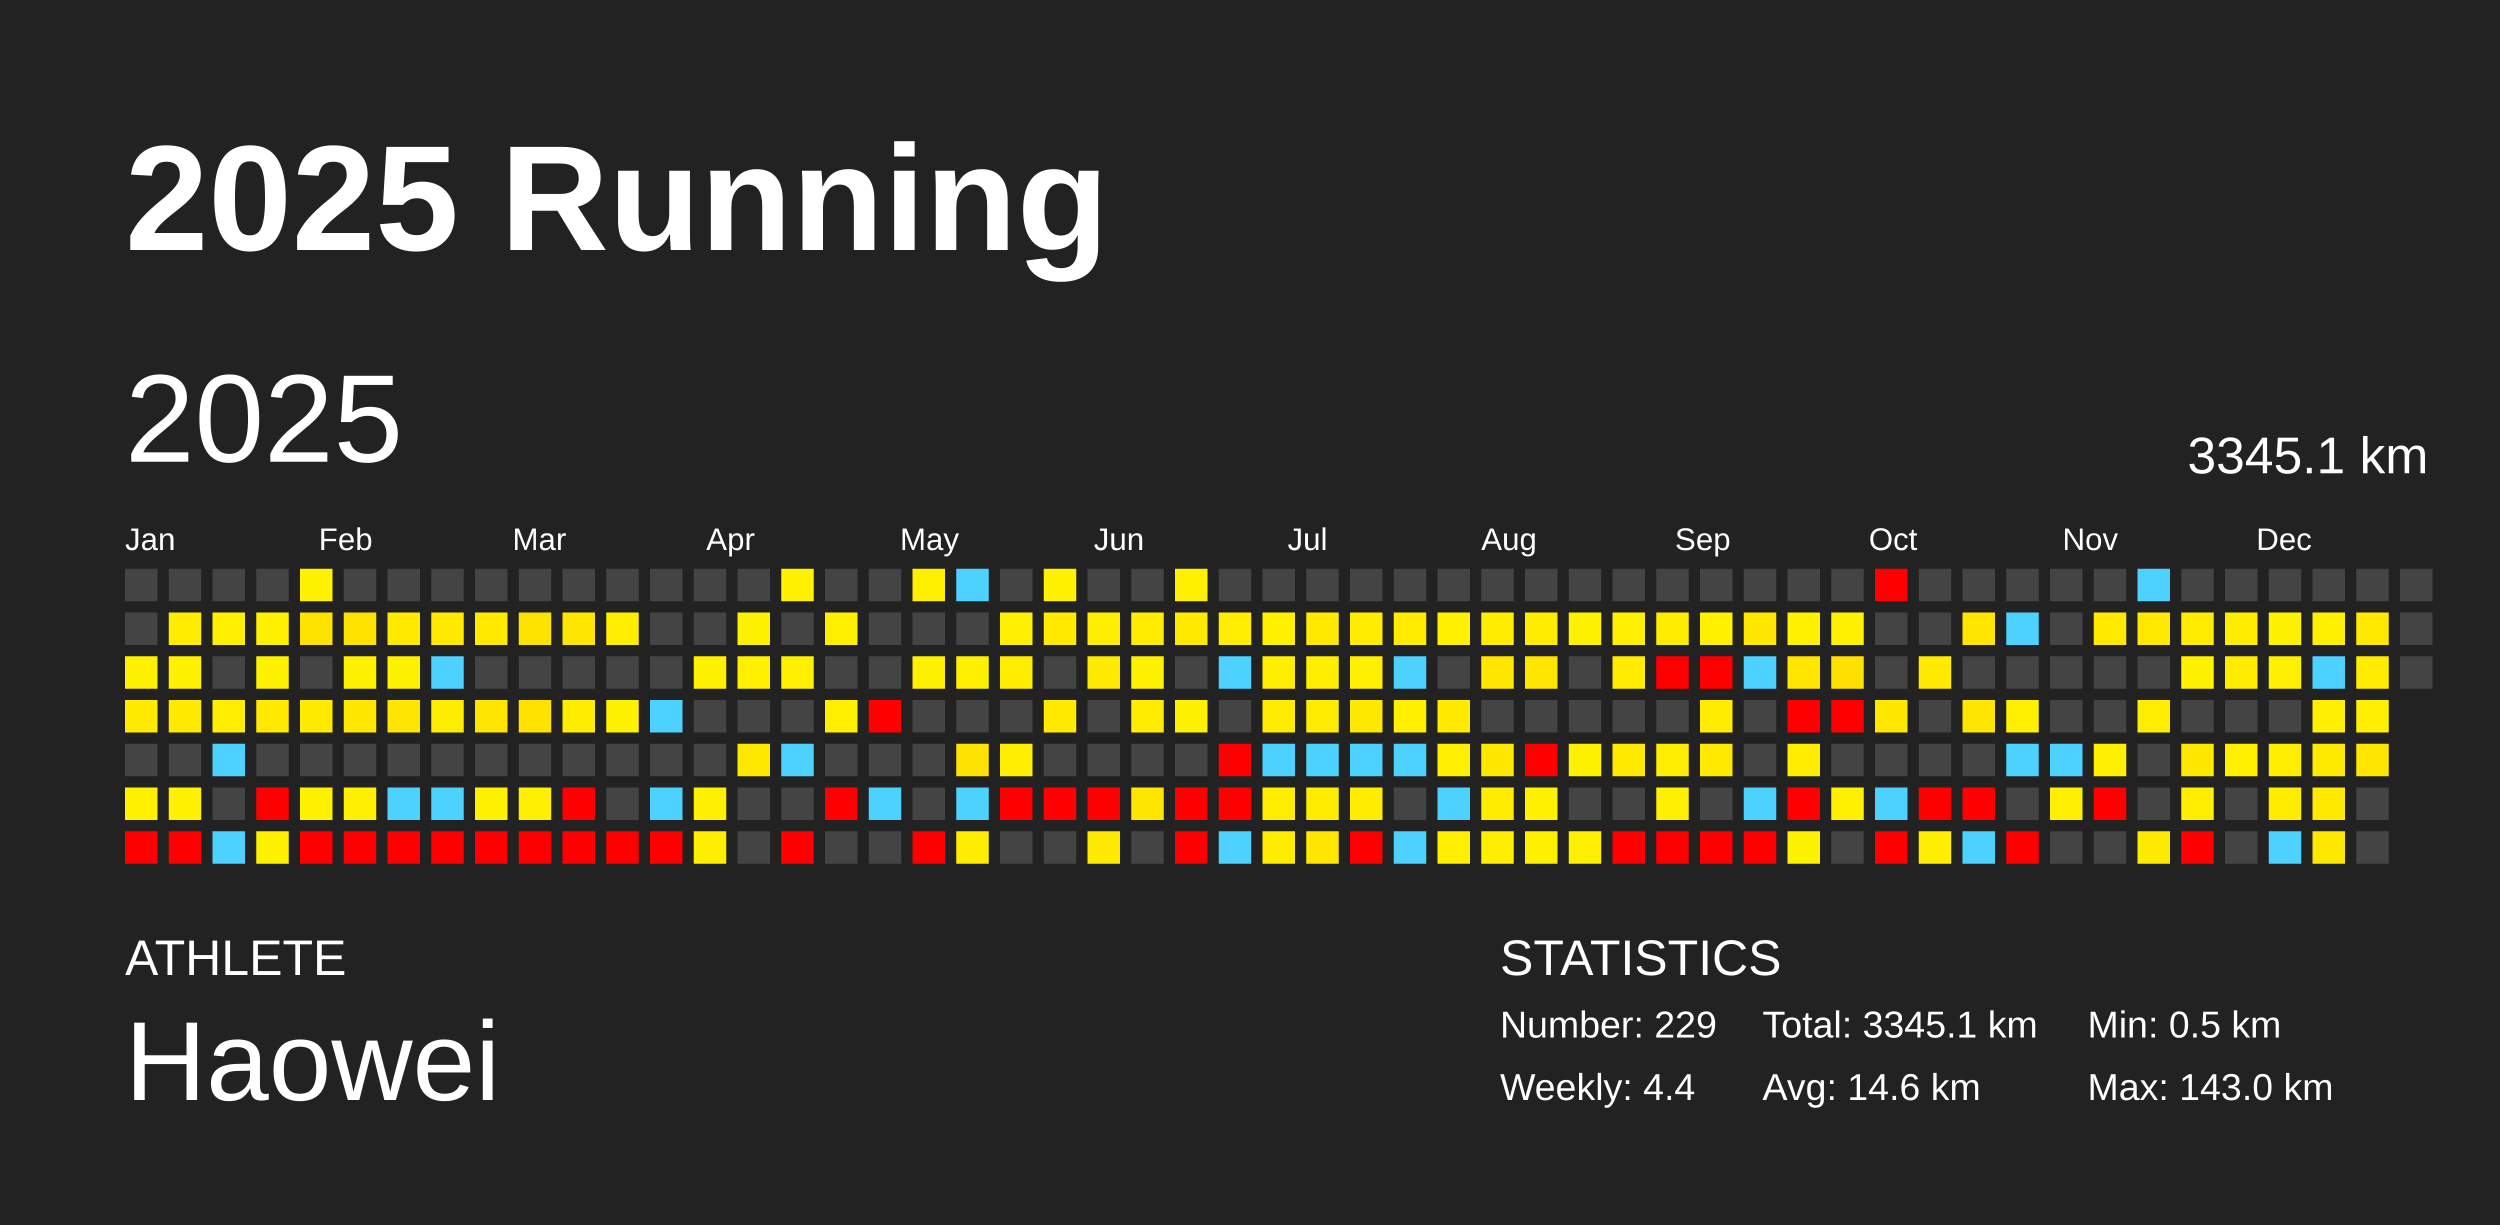
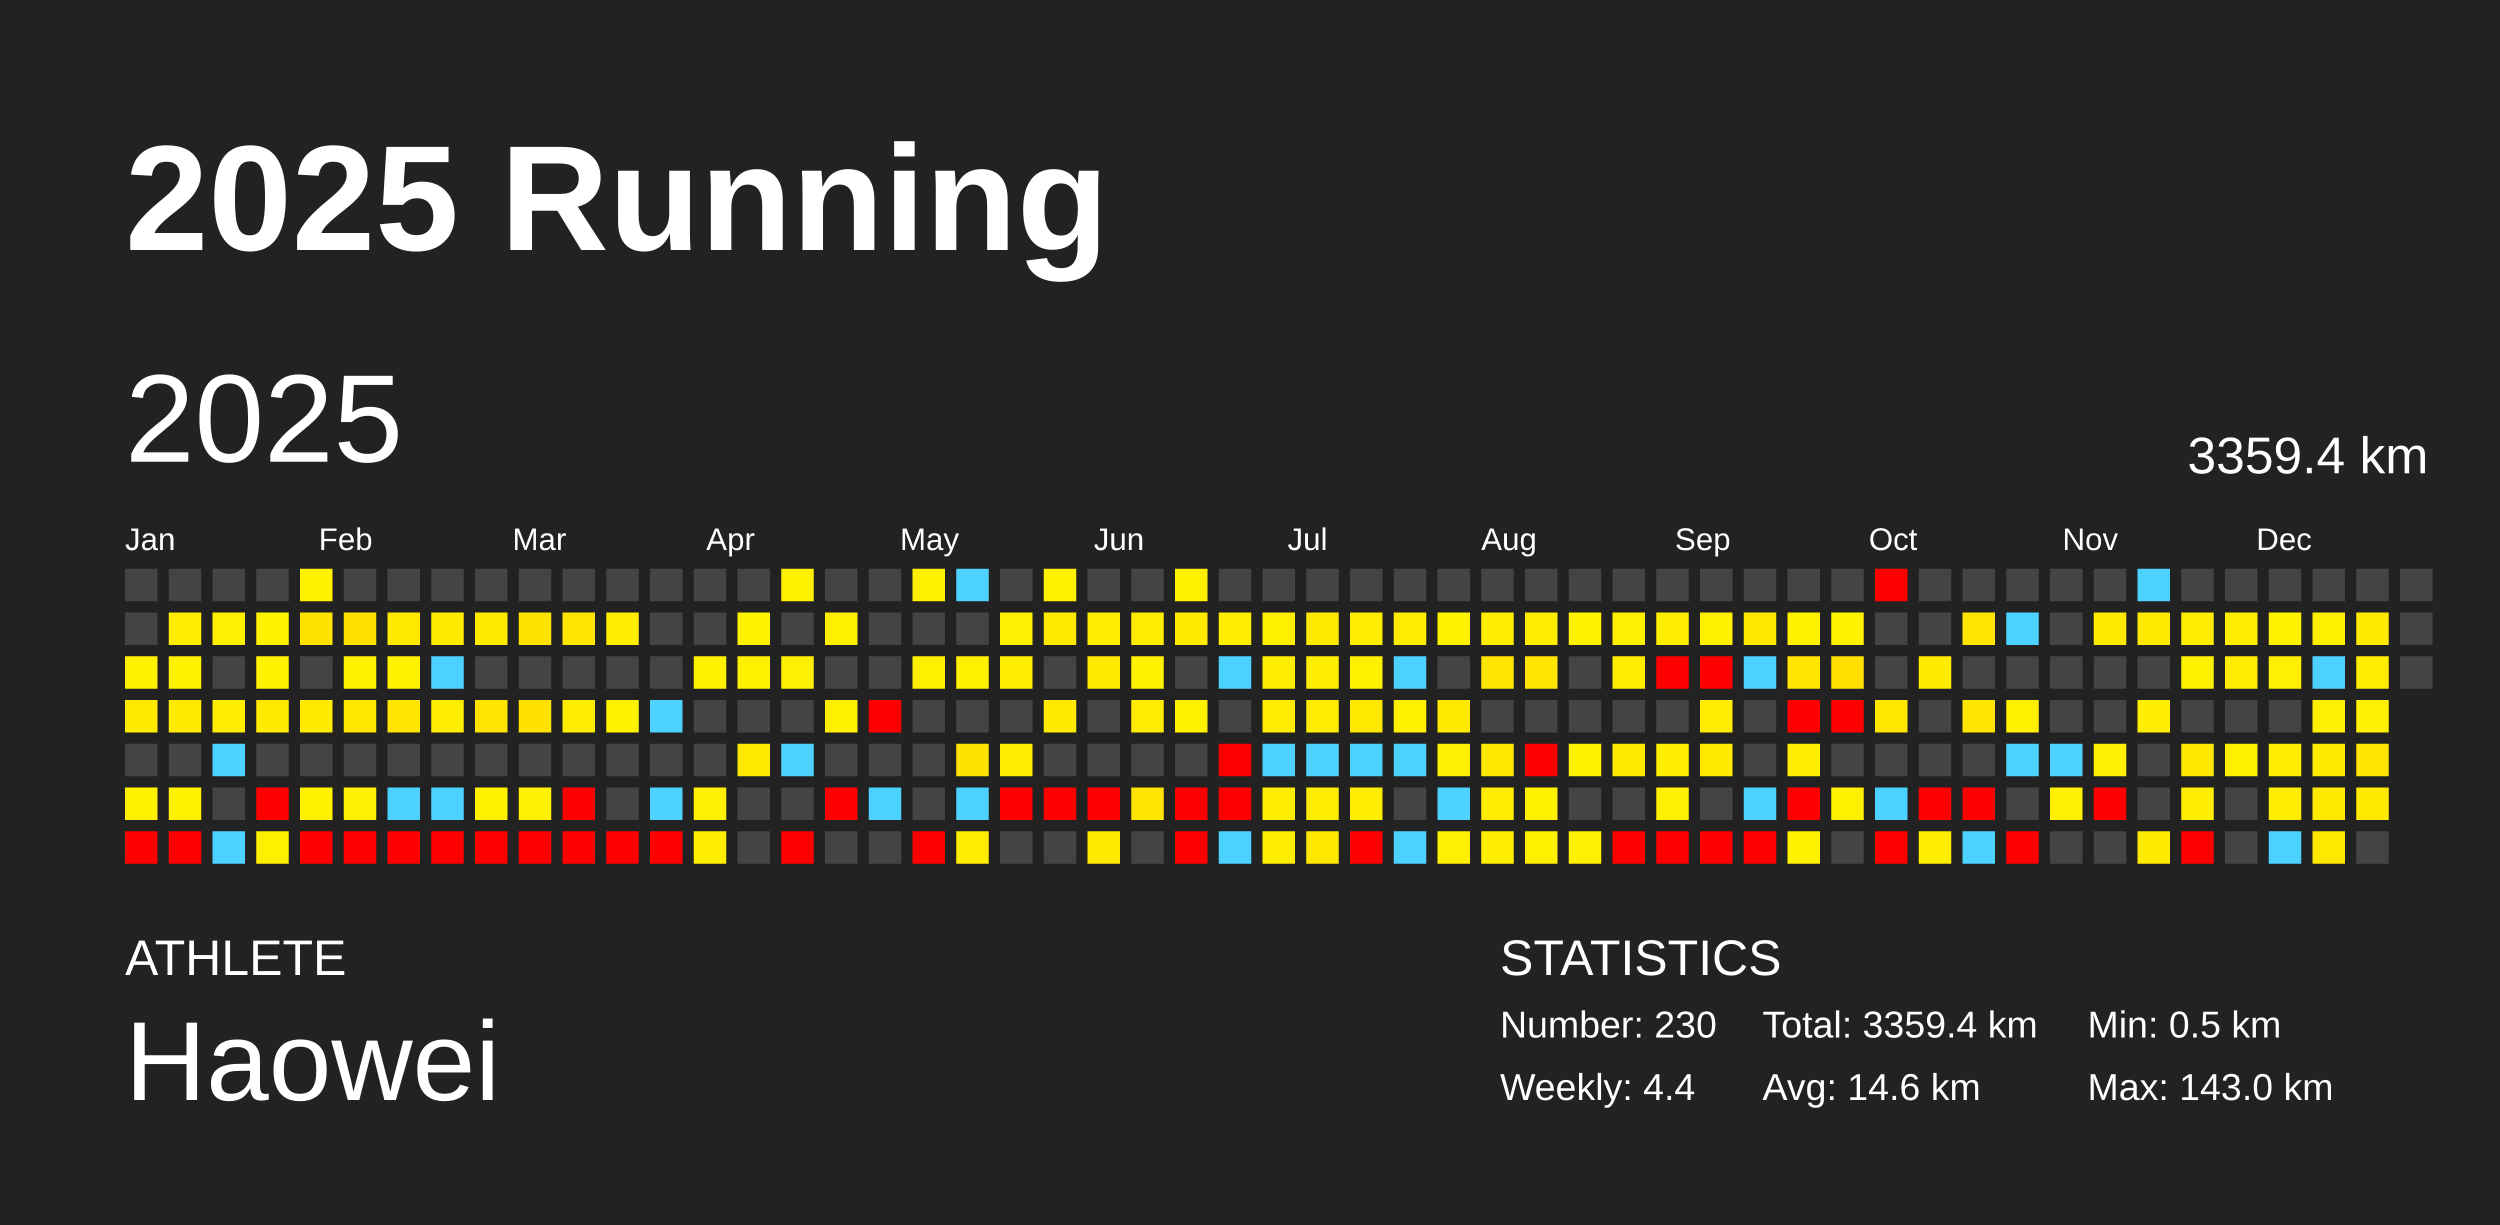
<svg xmlns="http://www.w3.org/2000/svg" baseProfile="full" height="98mm" version="1.1" viewBox="0,0,200,98" width="200mm">
  <defs />
  <rect fill="#222222" height="98" width="200" x="0" y="0" />
  <text fill="#FFFFFF" style="font-size:12px; font-family:Arial; font-weight:bold;" x="10" y="20">2025 Running</text>
  <text fill="#FFFFFF" style="font-size:4px; font-family:Arial" x="10" y="78">ATHLETE</text>
  <text fill="#FFFFFF" style="font-size:9px; font-family:Arial" x="10" y="88">Haowei</text>
  <text fill="#FFFFFF" style="font-size:4px; font-family:Arial" x="120" y="78">STATISTICS</text>
-   <text fill="#FFFFFF" style="font-size:3px; font-family:Arial" x="120" y="83">Number: 229</text>
+   <text fill="#FFFFFF" style="font-size:3px; font-family:Arial" x="120" y="83">Number: 230</text>
  <text fill="#FFFFFF" style="font-size:3px; font-family:Arial" x="120" y="88">Weekly: 4.4</text>
-   <text fill="#FFFFFF" style="font-size:3px; font-family:Arial" x="141" y="83">Total: 3345.1 km</text>
+   <text fill="#FFFFFF" style="font-size:3px; font-family:Arial" x="141" y="83">Total: 3359.4 km</text>
  <text fill="#FFFFFF" style="font-size:3px; font-family:Arial" x="141" y="88">Avg: 14.6 km</text>
  <text fill="#FFFFFF" style="font-size:3px; font-family:Arial" x="167" y="83">Min: 0.5 km</text>
  <text fill="#FFFFFF" style="font-size:3px; font-family:Arial" x="167" y="88">Max: 143.0 km</text>
  <text dominant-baseline="hanging" fill="#FFFFFF" style="font-size:10.0px; font-family:Arial;" x="10" y="30">2025</text>
-   <text dominant-baseline="hanging" fill="#FFFFFF" style="font-size:4.125px; font-family:Arial;" x="175" y="35">3345.1 km</text>
+   <text dominant-baseline="hanging" fill="#FFFFFF" style="font-size:4.125px; font-family:Arial;" x="175" y="35">3359.4 km</text>
  <text fill="#FFFFFF" style="font-size:2.5px; font-family:Arial" x="10.0" y="44">Jan</text>
  <text fill="#FFFFFF" style="font-size:2.5px; font-family:Arial" x="25.5" y="44">Feb</text>
  <text fill="#FFFFFF" style="font-size:2.5px; font-family:Arial" x="41.0" y="44">Mar</text>
  <text fill="#FFFFFF" style="font-size:2.5px; font-family:Arial" x="56.5" y="44">Apr</text>
  <text fill="#FFFFFF" style="font-size:2.5px; font-family:Arial" x="72.0" y="44">May</text>
  <text fill="#FFFFFF" style="font-size:2.5px; font-family:Arial" x="87.5" y="44">Jun</text>
  <text fill="#FFFFFF" style="font-size:2.5px; font-family:Arial" x="103.0" y="44">Jul</text>
  <text fill="#FFFFFF" style="font-size:2.5px; font-family:Arial" x="118.5" y="44">Aug</text>
  <text fill="#FFFFFF" style="font-size:2.5px; font-family:Arial" x="134.0" y="44">Sep</text>
  <text fill="#FFFFFF" style="font-size:2.5px; font-family:Arial" x="149.5" y="44">Oct</text>
  <text fill="#FFFFFF" style="font-size:2.5px; font-family:Arial" x="165.0" y="44">Nov</text>
  <text fill="#FFFFFF" style="font-size:2.5px; font-family:Arial" x="180.5" y="44">Dec</text>
  <rect fill="#444444" height="2.6" width="2.6" x="10.0" y="45.5" />
  <rect fill="#444444" height="2.6" width="2.6" x="10.0" y="49.0" />
  <rect fill="#fff200" height="2.6" width="2.6" x="10.0" y="52.5" />
  <rect fill="#ffeb00" height="2.6" width="2.6" x="10.0" y="56.0" />
  <rect fill="#444444" height="2.6" width="2.6" x="10.0" y="59.5" />
  <rect fill="#fff100" height="2.6" width="2.6" x="10.0" y="63.0" />
  <rect fill="red" height="2.6" width="2.6" x="10.0" y="66.5" />
  <rect fill="#444444" height="2.6" width="2.6" x="13.5" y="45.5" />
  <rect fill="#ffec00" height="2.6" width="2.6" x="13.5" y="49.0" />
  <rect fill="#fff200" height="2.6" width="2.6" x="13.5" y="52.5" />
  <rect fill="#ffea00" height="2.6" width="2.6" x="13.5" y="56.0" />
  <rect fill="#444444" height="2.6" width="2.6" x="13.5" y="59.5" />
  <rect fill="#fff100" height="2.6" width="2.6" x="13.5" y="63.0" />
  <rect fill="red" height="2.6" width="2.6" x="13.5" y="66.5" />
  <rect fill="#444444" height="2.6" width="2.6" x="17.0" y="45.5" />
  <rect fill="#ffef00" height="2.6" width="2.6" x="17.0" y="49.0" />
  <rect fill="#444444" height="2.6" width="2.6" x="17.0" y="52.5" />
  <rect fill="#ffee00" height="2.6" width="2.6" x="17.0" y="56.0" />
  <rect fill="#4dd2ff" height="2.6" width="2.6" x="17.0" y="59.5" />
  <rect fill="#444444" height="2.6" width="2.6" x="17.0" y="63.0" />
  <rect fill="#4dd2ff" height="2.6" width="2.6" x="17.0" y="66.5" />
  <rect fill="#444444" height="2.6" width="2.6" x="20.5" y="45.5" />
  <rect fill="#fff100" height="2.6" width="2.6" x="20.5" y="49.0" />
  <rect fill="#fff200" height="2.6" width="2.6" x="20.5" y="52.5" />
  <rect fill="#ffea00" height="2.6" width="2.6" x="20.5" y="56.0" />
  <rect fill="#444444" height="2.6" width="2.6" x="20.5" y="59.5" />
  <rect fill="red" height="2.6" width="2.6" x="20.5" y="63.0" />
  <rect fill="#fff000" height="2.6" width="2.6" x="20.5" y="66.5" />
  <rect fill="#fff200" height="2.6" width="2.6" x="24.0" y="45.5" />
  <rect fill="#ffe300" height="2.6" width="2.6" x="24.0" y="49.0" />
  <rect fill="#444444" height="2.6" width="2.6" x="24.0" y="52.5" />
  <rect fill="#ffeb00" height="2.6" width="2.6" x="24.0" y="56.0" />
  <rect fill="#444444" height="2.6" width="2.6" x="24.0" y="59.5" />
  <rect fill="#fff100" height="2.6" width="2.6" x="24.0" y="63.0" />
  <rect fill="red" height="2.6" width="2.6" x="24.0" y="66.5" />
  <rect fill="#444444" height="2.6" width="2.6" x="27.5" y="45.5" />
  <rect fill="#ffe200" height="2.6" width="2.6" x="27.5" y="49.0" />
  <rect fill="#fff200" height="2.6" width="2.6" x="27.5" y="52.5" />
  <rect fill="#ffe700" height="2.6" width="2.6" x="27.5" y="56.0" />
  <rect fill="#444444" height="2.6" width="2.6" x="27.5" y="59.5" />
  <rect fill="#ffef00" height="2.6" width="2.6" x="27.5" y="63.0" />
  <rect fill="red" height="2.6" width="2.6" x="27.5" y="66.5" />
  <rect fill="#444444" height="2.6" width="2.6" x="31.0" y="45.5" />
  <rect fill="#ffe900" height="2.6" width="2.6" x="31.0" y="49.0" />
  <rect fill="#fff200" height="2.6" width="2.6" x="31.0" y="52.5" />
  <rect fill="#ffe500" height="2.6" width="2.6" x="31.0" y="56.0" />
  <rect fill="#444444" height="2.6" width="2.6" x="31.0" y="59.5" />
  <rect fill="#4dd2ff" height="2.6" width="2.6" x="31.0" y="63.0" />
  <rect fill="red" height="2.6" width="2.6" x="31.0" y="66.5" />
  <rect fill="#444444" height="2.6" width="2.6" x="34.5" y="45.5" />
  <rect fill="#ffea00" height="2.6" width="2.6" x="34.5" y="49.0" />
  <rect fill="#4dd2ff" height="2.6" width="2.6" x="34.5" y="52.5" />
  <rect fill="#ffed00" height="2.6" width="2.6" x="34.5" y="56.0" />
  <rect fill="#444444" height="2.6" width="2.6" x="34.5" y="59.5" />
  <rect fill="#4dd2ff" height="2.6" width="2.6" x="34.5" y="63.0" />
  <rect fill="red" height="2.6" width="2.6" x="34.5" y="66.5" />
  <rect fill="#444444" height="2.6" width="2.6" x="38.0" y="45.5" />
  <rect fill="#ffea00" height="2.6" width="2.6" x="38.0" y="49.0" />
  <rect fill="#444444" height="2.6" width="2.6" x="38.0" y="52.5" />
  <rect fill="#ffe400" height="2.6" width="2.6" x="38.0" y="56.0" />
  <rect fill="#444444" height="2.6" width="2.6" x="38.0" y="59.5" />
  <rect fill="#fff100" height="2.6" width="2.6" x="38.0" y="63.0" />
  <rect fill="red" height="2.6" width="2.6" x="38.0" y="66.5" />
  <rect fill="#444444" height="2.6" width="2.6" x="41.5" y="45.5" />
  <rect fill="#ffe300" height="2.6" width="2.6" x="41.5" y="49.0" />
  <rect fill="#444444" height="2.6" width="2.6" x="41.5" y="52.5" />
  <rect fill="#ffe200" height="2.6" width="2.6" x="41.5" y="56.0" />
  <rect fill="#444444" height="2.6" width="2.6" x="41.5" y="59.5" />
  <rect fill="#ffef00" height="2.6" width="2.6" x="41.5" y="63.0" />
  <rect fill="red" height="2.6" width="2.6" x="41.5" y="66.5" />
  <rect fill="#444444" height="2.6" width="2.6" x="45.0" y="45.5" />
  <rect fill="#ffe600" height="2.6" width="2.6" x="45.0" y="49.0" />
  <rect fill="#444444" height="2.6" width="2.6" x="45.0" y="52.5" />
  <rect fill="#ffed00" height="2.6" width="2.6" x="45.0" y="56.0" />
  <rect fill="#444444" height="2.6" width="2.6" x="45.0" y="59.5" />
  <rect fill="red" height="2.6" width="2.6" x="45.0" y="63.0" />
  <rect fill="red" height="2.6" width="2.6" x="45.0" y="66.5" />
  <rect fill="#444444" height="2.6" width="2.6" x="48.5" y="45.5" />
  <rect fill="#ffee00" height="2.6" width="2.6" x="48.5" y="49.0" />
  <rect fill="#444444" height="2.6" width="2.6" x="48.5" y="52.5" />
  <rect fill="#fff200" height="2.6" width="2.6" x="48.5" y="56.0" />
  <rect fill="#444444" height="2.6" width="2.6" x="48.5" y="59.5" />
  <rect fill="#444444" height="2.6" width="2.6" x="48.5" y="63.0" />
  <rect fill="red" height="2.6" width="2.6" x="48.5" y="66.5" />
  <rect fill="#444444" height="2.6" width="2.6" x="52.0" y="45.5" />
  <rect fill="#444444" height="2.6" width="2.6" x="52.0" y="49.0" />
  <rect fill="#444444" height="2.6" width="2.6" x="52.0" y="52.5" />
  <rect fill="#4dd2ff" height="2.6" width="2.6" x="52.0" y="56.0" />
  <rect fill="#444444" height="2.6" width="2.6" x="52.0" y="59.5" />
  <rect fill="#4dd2ff" height="2.6" width="2.6" x="52.0" y="63.0" />
  <rect fill="red" height="2.6" width="2.6" x="52.0" y="66.5" />
  <rect fill="#444444" height="2.6" width="2.6" x="55.5" y="45.5" />
  <rect fill="#444444" height="2.6" width="2.6" x="55.5" y="49.0" />
  <rect fill="#fff200" height="2.6" width="2.6" x="55.5" y="52.5" />
  <rect fill="#444444" height="2.6" width="2.6" x="55.5" y="56.0" />
  <rect fill="#444444" height="2.6" width="2.6" x="55.5" y="59.5" />
  <rect fill="#ffef00" height="2.6" width="2.6" x="55.5" y="63.0" />
  <rect fill="#ffee00" height="2.6" width="2.6" x="55.5" y="66.5" />
  <rect fill="#444444" height="2.6" width="2.6" x="59.0" y="45.5" />
  <rect fill="#fff200" height="2.6" width="2.6" x="59.0" y="49.0" />
  <rect fill="#fff000" height="2.6" width="2.6" x="59.0" y="52.5" />
  <rect fill="#444444" height="2.6" width="2.6" x="59.0" y="56.0" />
  <rect fill="#ffe800" height="2.6" width="2.6" x="59.0" y="59.5" />
  <rect fill="#444444" height="2.6" width="2.6" x="59.0" y="63.0" />
  <rect fill="#444444" height="2.6" width="2.6" x="59.0" y="66.5" />
  <rect fill="#fff100" height="2.6" width="2.6" x="62.5" y="45.5" />
  <rect fill="#444444" height="2.6" width="2.6" x="62.5" y="49.0" />
  <rect fill="#ffef00" height="2.6" width="2.6" x="62.5" y="52.5" />
  <rect fill="#444444" height="2.6" width="2.6" x="62.5" y="56.0" />
  <rect fill="#4dd2ff" height="2.6" width="2.6" x="62.5" y="59.5" />
  <rect fill="#444444" height="2.6" width="2.6" x="62.5" y="63.0" />
  <rect fill="red" height="2.6" width="2.6" x="62.5" y="66.5" />
  <rect fill="#444444" height="2.6" width="2.6" x="66.0" y="45.5" />
  <rect fill="#fff000" height="2.6" width="2.6" x="66.0" y="49.0" />
  <rect fill="#444444" height="2.6" width="2.6" x="66.0" y="52.5" />
  <rect fill="#fff000" height="2.6" width="2.6" x="66.0" y="56.0" />
  <rect fill="#444444" height="2.6" width="2.6" x="66.0" y="59.5" />
  <rect fill="red" height="2.6" width="2.6" x="66.0" y="63.0" />
  <rect fill="#444444" height="2.6" width="2.6" x="66.0" y="66.5" />
  <rect fill="#444444" height="2.6" width="2.6" x="69.5" y="45.5" />
  <rect fill="#444444" height="2.6" width="2.6" x="69.5" y="49.0" />
  <rect fill="#444444" height="2.6" width="2.6" x="69.5" y="52.5" />
  <rect fill="red" height="2.6" width="2.6" x="69.5" y="56.0" />
  <rect fill="#444444" height="2.6" width="2.6" x="69.5" y="59.5" />
  <rect fill="#4dd2ff" height="2.6" width="2.6" x="69.5" y="63.0" />
  <rect fill="#444444" height="2.6" width="2.6" x="69.5" y="66.5" />
  <rect fill="#fff000" height="2.6" width="2.6" x="73.0" y="45.5" />
  <rect fill="#444444" height="2.6" width="2.6" x="73.0" y="49.0" />
  <rect fill="#fff000" height="2.6" width="2.6" x="73.0" y="52.5" />
  <rect fill="#444444" height="2.6" width="2.6" x="73.0" y="56.0" />
  <rect fill="#444444" height="2.6" width="2.6" x="73.0" y="59.5" />
  <rect fill="#444444" height="2.6" width="2.6" x="73.0" y="63.0" />
  <rect fill="red" height="2.6" width="2.6" x="73.0" y="66.5" />
  <rect fill="#4dd2ff" height="2.6" width="2.6" x="76.5" y="45.5" />
  <rect fill="#444444" height="2.6" width="2.6" x="76.5" y="49.0" />
  <rect fill="#fff000" height="2.6" width="2.6" x="76.5" y="52.5" />
  <rect fill="#444444" height="2.6" width="2.6" x="76.5" y="56.0" />
  <rect fill="#ffe300" height="2.6" width="2.6" x="76.5" y="59.5" />
  <rect fill="#4dd2ff" height="2.6" width="2.6" x="76.5" y="63.0" />
  <rect fill="#ffec00" height="2.6" width="2.6" x="76.5" y="66.5" />
  <rect fill="#444444" height="2.6" width="2.6" x="80.0" y="45.5" />
  <rect fill="#ffef00" height="2.6" width="2.6" x="80.0" y="49.0" />
  <rect fill="#ffed00" height="2.6" width="2.6" x="80.0" y="52.5" />
  <rect fill="#444444" height="2.6" width="2.6" x="80.0" y="56.0" />
  <rect fill="#ffee00" height="2.6" width="2.6" x="80.0" y="59.5" />
  <rect fill="red" height="2.6" width="2.6" x="80.0" y="63.0" />
  <rect fill="#444444" height="2.6" width="2.6" x="80.0" y="66.5" />
  <rect fill="#fff100" height="2.6" width="2.6" x="83.5" y="45.5" />
  <rect fill="#ffe900" height="2.6" width="2.6" x="83.5" y="49.0" />
  <rect fill="#444444" height="2.6" width="2.6" x="83.5" y="52.5" />
  <rect fill="#ffea00" height="2.6" width="2.6" x="83.5" y="56.0" />
  <rect fill="#444444" height="2.6" width="2.6" x="83.5" y="59.5" />
  <rect fill="red" height="2.6" width="2.6" x="83.5" y="63.0" />
  <rect fill="#444444" height="2.6" width="2.6" x="83.5" y="66.5" />
  <rect fill="#444444" height="2.6" width="2.6" x="87.0" y="45.5" />
  <rect fill="#ffee00" height="2.6" width="2.6" x="87.0" y="49.0" />
  <rect fill="#ffe900" height="2.6" width="2.6" x="87.0" y="52.5" />
  <rect fill="#444444" height="2.6" width="2.6" x="87.0" y="56.0" />
  <rect fill="#444444" height="2.6" width="2.6" x="87.0" y="59.5" />
  <rect fill="red" height="2.6" width="2.6" x="87.0" y="63.0" />
  <rect fill="#ffe900" height="2.6" width="2.6" x="87.0" y="66.5" />
  <rect fill="#444444" height="2.6" width="2.6" x="90.5" y="45.5" />
  <rect fill="#ffec00" height="2.6" width="2.6" x="90.5" y="49.0" />
  <rect fill="#fff100" height="2.6" width="2.6" x="90.5" y="52.5" />
  <rect fill="#ffec00" height="2.6" width="2.6" x="90.5" y="56.0" />
  <rect fill="#444444" height="2.6" width="2.6" x="90.5" y="59.5" />
  <rect fill="#ffe600" height="2.6" width="2.6" x="90.5" y="63.0" />
  <rect fill="#444444" height="2.6" width="2.6" x="90.5" y="66.5" />
  <rect fill="#fff100" height="2.6" width="2.6" x="94.0" y="45.5" />
  <rect fill="#ffea00" height="2.6" width="2.6" x="94.0" y="49.0" />
  <rect fill="#444444" height="2.6" width="2.6" x="94.0" y="52.5" />
  <rect fill="#fff200" height="2.6" width="2.6" x="94.0" y="56.0" />
  <rect fill="#444444" height="2.6" width="2.6" x="94.0" y="59.5" />
  <rect fill="red" height="2.6" width="2.6" x="94.0" y="63.0" />
  <rect fill="red" height="2.6" width="2.6" x="94.0" y="66.5" />
  <rect fill="#444444" height="2.6" width="2.6" x="97.5" y="45.5" />
  <rect fill="#ffee00" height="2.6" width="2.6" x="97.5" y="49.0" />
  <rect fill="#4dd2ff" height="2.6" width="2.6" x="97.5" y="52.5" />
  <rect fill="#444444" height="2.6" width="2.6" x="97.5" y="56.0" />
  <rect fill="red" height="2.6" width="2.6" x="97.5" y="59.5" />
  <rect fill="red" height="2.6" width="2.6" x="97.5" y="63.0" />
  <rect fill="#4dd2ff" height="2.6" width="2.6" x="97.5" y="66.5" />
  <rect fill="#444444" height="2.6" width="2.6" x="101.0" y="45.5" />
  <rect fill="#fff000" height="2.6" width="2.6" x="101.0" y="49.0" />
  <rect fill="#ffee00" height="2.6" width="2.6" x="101.0" y="52.5" />
  <rect fill="#ffec00" height="2.6" width="2.6" x="101.0" y="56.0" />
  <rect fill="#4dd2ff" height="2.6" width="2.6" x="101.0" y="59.5" />
  <rect fill="#ffee00" height="2.6" width="2.6" x="101.0" y="63.0" />
  <rect fill="#ffed00" height="2.6" width="2.6" x="101.0" y="66.5" />
  <rect fill="#444444" height="2.6" width="2.6" x="104.5" y="45.5" />
  <rect fill="#ffe900" height="2.6" width="2.6" x="104.5" y="49.0" />
  <rect fill="#ffee00" height="2.6" width="2.6" x="104.5" y="52.5" />
  <rect fill="#ffec00" height="2.6" width="2.6" x="104.5" y="56.0" />
  <rect fill="#4dd2ff" height="2.6" width="2.6" x="104.5" y="59.5" />
  <rect fill="#ffed00" height="2.6" width="2.6" x="104.5" y="63.0" />
  <rect fill="#ffe700" height="2.6" width="2.6" x="104.5" y="66.5" />
  <rect fill="#444444" height="2.6" width="2.6" x="108.0" y="45.5" />
  <rect fill="#ffed00" height="2.6" width="2.6" x="108.0" y="49.0" />
  <rect fill="#fff000" height="2.6" width="2.6" x="108.0" y="52.5" />
  <rect fill="#ffe800" height="2.6" width="2.6" x="108.0" y="56.0" />
  <rect fill="#4dd2ff" height="2.6" width="2.6" x="108.0" y="59.5" />
  <rect fill="#ffed00" height="2.6" width="2.6" x="108.0" y="63.0" />
  <rect fill="red" height="2.6" width="2.6" x="108.0" y="66.5" />
  <rect fill="#444444" height="2.6" width="2.6" x="111.5" y="45.5" />
  <rect fill="#ffec00" height="2.6" width="2.6" x="111.5" y="49.0" />
  <rect fill="#4dd2ff" height="2.6" width="2.6" x="111.5" y="52.5" />
  <rect fill="#fff000" height="2.6" width="2.6" x="111.5" y="56.0" />
  <rect fill="#4dd2ff" height="2.6" width="2.6" x="111.5" y="59.5" />
  <rect fill="#444444" height="2.6" width="2.6" x="111.5" y="63.0" />
  <rect fill="#4dd2ff" height="2.6" width="2.6" x="111.5" y="66.5" />
  <rect fill="#444444" height="2.6" width="2.6" x="115.0" y="45.5" />
  <rect fill="#fff100" height="2.6" width="2.6" x="115.0" y="49.0" />
  <rect fill="#444444" height="2.6" width="2.6" x="115.0" y="52.5" />
  <rect fill="#ffea00" height="2.6" width="2.6" x="115.0" y="56.0" />
  <rect fill="#ffef00" height="2.6" width="2.6" x="115.0" y="59.5" />
  <rect fill="#4dd2ff" height="2.6" width="2.6" x="115.0" y="63.0" />
  <rect fill="#ffef00" height="2.6" width="2.6" x="115.0" y="66.5" />
  <rect fill="#444444" height="2.6" width="2.6" x="118.5" y="45.5" />
  <rect fill="#ffed00" height="2.6" width="2.6" x="118.5" y="49.0" />
  <rect fill="#ffe500" height="2.6" width="2.6" x="118.5" y="52.5" />
  <rect fill="#444444" height="2.6" width="2.6" x="118.5" y="56.0" />
  <rect fill="#ffe700" height="2.6" width="2.6" x="118.5" y="59.5" />
  <rect fill="#ffec00" height="2.6" width="2.6" x="118.5" y="63.0" />
  <rect fill="#ffee00" height="2.6" width="2.6" x="118.5" y="66.5" />
  <rect fill="#444444" height="2.6" width="2.6" x="122.0" y="45.5" />
  <rect fill="#ffed00" height="2.6" width="2.6" x="122.0" y="49.0" />
  <rect fill="#ffe500" height="2.6" width="2.6" x="122.0" y="52.5" />
  <rect fill="#444444" height="2.6" width="2.6" x="122.0" y="56.0" />
  <rect fill="red" height="2.6" width="2.6" x="122.0" y="59.5" />
  <rect fill="#fff100" height="2.6" width="2.6" x="122.0" y="63.0" />
  <rect fill="#fff000" height="2.6" width="2.6" x="122.0" y="66.5" />
  <rect fill="#444444" height="2.6" width="2.6" x="125.5" y="45.5" />
  <rect fill="#fff200" height="2.6" width="2.6" x="125.5" y="49.0" />
  <rect fill="#444444" height="2.6" width="2.6" x="125.5" y="52.5" />
  <rect fill="#444444" height="2.6" width="2.6" x="125.5" y="56.0" />
  <rect fill="#fff200" height="2.6" width="2.6" x="125.5" y="59.5" />
  <rect fill="#444444" height="2.6" width="2.6" x="125.5" y="63.0" />
  <rect fill="#ffef00" height="2.6" width="2.6" x="125.5" y="66.5" />
  <rect fill="#444444" height="2.6" width="2.6" x="129.0" y="45.5" />
  <rect fill="#ffef00" height="2.6" width="2.6" x="129.0" y="49.0" />
  <rect fill="#ffec00" height="2.6" width="2.6" x="129.0" y="52.5" />
  <rect fill="#444444" height="2.6" width="2.6" x="129.0" y="56.0" />
  <rect fill="#ffe900" height="2.6" width="2.6" x="129.0" y="59.5" />
  <rect fill="#444444" height="2.6" width="2.6" x="129.0" y="63.0" />
  <rect fill="red" height="2.6" width="2.6" x="129.0" y="66.5" />
  <rect fill="#444444" height="2.6" width="2.6" x="132.5" y="45.5" />
  <rect fill="#ffed00" height="2.6" width="2.6" x="132.5" y="49.0" />
  <rect fill="red" height="2.6" width="2.6" x="132.5" y="52.5" />
  <rect fill="#444444" height="2.6" width="2.6" x="132.5" y="56.0" />
  <rect fill="#ffee00" height="2.6" width="2.6" x="132.5" y="59.5" />
  <rect fill="#ffef00" height="2.6" width="2.6" x="132.5" y="63.0" />
  <rect fill="red" height="2.6" width="2.6" x="132.5" y="66.5" />
  <rect fill="#444444" height="2.6" width="2.6" x="136.0" y="45.5" />
  <rect fill="#fff000" height="2.6" width="2.6" x="136.0" y="49.0" />
  <rect fill="red" height="2.6" width="2.6" x="136.0" y="52.5" />
  <rect fill="#ffec00" height="2.6" width="2.6" x="136.0" y="56.0" />
  <rect fill="#ffe900" height="2.6" width="2.6" x="136.0" y="59.5" />
  <rect fill="#444444" height="2.6" width="2.6" x="136.0" y="63.0" />
  <rect fill="red" height="2.6" width="2.6" x="136.0" y="66.5" />
  <rect fill="#444444" height="2.6" width="2.6" x="139.5" y="45.5" />
  <rect fill="#ffe700" height="2.6" width="2.6" x="139.5" y="49.0" />
  <rect fill="#4dd2ff" height="2.6" width="2.6" x="139.5" y="52.5" />
  <rect fill="#444444" height="2.6" width="2.6" x="139.5" y="56.0" />
  <rect fill="#444444" height="2.6" width="2.6" x="139.5" y="59.5" />
  <rect fill="#4dd2ff" height="2.6" width="2.6" x="139.5" y="63.0" />
  <rect fill="red" height="2.6" width="2.6" x="139.5" y="66.5" />
  <rect fill="#444444" height="2.6" width="2.6" x="143.0" y="45.5" />
  <rect fill="#fff100" height="2.6" width="2.6" x="143.0" y="49.0" />
  <rect fill="#ffe500" height="2.6" width="2.6" x="143.0" y="52.5" />
  <rect fill="red" height="2.6" width="2.6" x="143.0" y="56.0" />
  <rect fill="#ffed00" height="2.6" width="2.6" x="143.0" y="59.5" />
  <rect fill="red" height="2.6" width="2.6" x="143.0" y="63.0" />
  <rect fill="#fff200" height="2.6" width="2.6" x="143.0" y="66.5" />
  <rect fill="#444444" height="2.6" width="2.6" x="146.5" y="45.5" />
  <rect fill="#fff100" height="2.6" width="2.6" x="146.5" y="49.0" />
  <rect fill="#ffe000" height="2.6" width="2.6" x="146.5" y="52.5" />
  <rect fill="red" height="2.6" width="2.6" x="146.5" y="56.0" />
  <rect fill="#444444" height="2.6" width="2.6" x="146.5" y="59.5" />
  <rect fill="#fff000" height="2.6" width="2.6" x="146.5" y="63.0" />
  <rect fill="#444444" height="2.6" width="2.6" x="146.5" y="66.5" />
  <rect fill="red" height="2.6" width="2.6" x="150.0" y="45.5" />
  <rect fill="#444444" height="2.6" width="2.6" x="150.0" y="49.0" />
  <rect fill="#444444" height="2.6" width="2.6" x="150.0" y="52.5" />
  <rect fill="#ffe700" height="2.6" width="2.6" x="150.0" y="56.0" />
  <rect fill="#444444" height="2.6" width="2.6" x="150.0" y="59.5" />
  <rect fill="#4dd2ff" height="2.6" width="2.6" x="150.0" y="63.0" />
  <rect fill="red" height="2.6" width="2.6" x="150.0" y="66.5" />
  <rect fill="#444444" height="2.6" width="2.6" x="153.5" y="45.5" />
  <rect fill="#444444" height="2.6" width="2.6" x="153.5" y="49.0" />
  <rect fill="#ffea00" height="2.6" width="2.6" x="153.5" y="52.5" />
  <rect fill="#444444" height="2.6" width="2.6" x="153.5" y="56.0" />
  <rect fill="#444444" height="2.6" width="2.6" x="153.5" y="59.5" />
  <rect fill="red" height="2.6" width="2.6" x="153.5" y="63.0" />
  <rect fill="#ffee00" height="2.6" width="2.6" x="153.5" y="66.5" />
  <rect fill="#444444" height="2.6" width="2.6" x="157.0" y="45.5" />
  <rect fill="#ffe500" height="2.6" width="2.6" x="157.0" y="49.0" />
  <rect fill="#444444" height="2.6" width="2.6" x="157.0" y="52.5" />
  <rect fill="#ffe500" height="2.6" width="2.6" x="157.0" y="56.0" />
  <rect fill="#444444" height="2.6" width="2.6" x="157.0" y="59.5" />
  <rect fill="red" height="2.6" width="2.6" x="157.0" y="63.0" />
  <rect fill="#4dd2ff" height="2.6" width="2.6" x="157.0" y="66.5" />
  <rect fill="#444444" height="2.6" width="2.6" x="160.5" y="45.5" />
  <rect fill="#4dd2ff" height="2.6" width="2.6" x="160.5" y="49.0" />
  <rect fill="#444444" height="2.6" width="2.6" x="160.5" y="52.5" />
  <rect fill="#fff000" height="2.6" width="2.6" x="160.5" y="56.0" />
  <rect fill="#4dd2ff" height="2.6" width="2.6" x="160.5" y="59.5" />
  <rect fill="#444444" height="2.6" width="2.6" x="160.5" y="63.0" />
  <rect fill="red" height="2.6" width="2.6" x="160.5" y="66.5" />
  <rect fill="#444444" height="2.6" width="2.6" x="164.0" y="45.5" />
  <rect fill="#444444" height="2.6" width="2.6" x="164.0" y="49.0" />
  <rect fill="#444444" height="2.6" width="2.6" x="164.0" y="52.5" />
  <rect fill="#444444" height="2.6" width="2.6" x="164.0" y="56.0" />
  <rect fill="#4dd2ff" height="2.6" width="2.6" x="164.0" y="59.5" />
  <rect fill="#ffef00" height="2.6" width="2.6" x="164.0" y="63.0" />
  <rect fill="#444444" height="2.6" width="2.6" x="164.0" y="66.5" />
  <rect fill="#444444" height="2.6" width="2.6" x="167.5" y="45.5" />
  <rect fill="#ffea00" height="2.6" width="2.6" x="167.5" y="49.0" />
  <rect fill="#444444" height="2.6" width="2.6" x="167.5" y="52.5" />
  <rect fill="#444444" height="2.6" width="2.6" x="167.5" y="56.0" />
  <rect fill="#ffef00" height="2.6" width="2.6" x="167.5" y="59.5" />
  <rect fill="red" height="2.6" width="2.6" x="167.5" y="63.0" />
  <rect fill="#444444" height="2.6" width="2.6" x="167.5" y="66.5" />
  <rect fill="#4dd2ff" height="2.6" width="2.6" x="171.0" y="45.5" />
  <rect fill="#ffe900" height="2.6" width="2.6" x="171.0" y="49.0" />
  <rect fill="#444444" height="2.6" width="2.6" x="171.0" y="52.5" />
  <rect fill="#ffee00" height="2.6" width="2.6" x="171.0" y="56.0" />
  <rect fill="#444444" height="2.6" width="2.6" x="171.0" y="59.5" />
  <rect fill="#444444" height="2.6" width="2.6" x="171.0" y="63.0" />
  <rect fill="#ffeb00" height="2.6" width="2.6" x="171.0" y="66.5" />
  <rect fill="#444444" height="2.6" width="2.6" x="174.5" y="45.5" />
  <rect fill="#ffec00" height="2.6" width="2.6" x="174.5" y="49.0" />
  <rect fill="#fff200" height="2.6" width="2.6" x="174.5" y="52.5" />
  <rect fill="#444444" height="2.6" width="2.6" x="174.5" y="56.0" />
  <rect fill="#ffe700" height="2.6" width="2.6" x="174.5" y="59.5" />
  <rect fill="#ffee00" height="2.6" width="2.6" x="174.5" y="63.0" />
  <rect fill="red" height="2.6" width="2.6" x="174.5" y="66.5" />
  <rect fill="#444444" height="2.6" width="2.6" x="178.0" y="45.5" />
  <rect fill="#ffed00" height="2.6" width="2.6" x="178.0" y="49.0" />
  <rect fill="#ffec00" height="2.6" width="2.6" x="178.0" y="52.5" />
  <rect fill="#444444" height="2.6" width="2.6" x="178.0" y="56.0" />
  <rect fill="#fff000" height="2.6" width="2.6" x="178.0" y="59.5" />
  <rect fill="#444444" height="2.6" width="2.6" x="178.0" y="63.0" />
  <rect fill="#444444" height="2.6" width="2.6" x="178.0" y="66.5" />
  <rect fill="#444444" height="2.6" width="2.6" x="181.5" y="45.5" />
  <rect fill="#fff200" height="2.6" width="2.6" x="181.5" y="49.0" />
  <rect fill="#ffef00" height="2.6" width="2.6" x="181.5" y="52.5" />
  <rect fill="#444444" height="2.6" width="2.6" x="181.5" y="56.0" />
  <rect fill="#ffee00" height="2.6" width="2.6" x="181.5" y="59.5" />
  <rect fill="#ffed00" height="2.6" width="2.6" x="181.5" y="63.0" />
  <rect fill="#4dd2ff" height="2.6" width="2.6" x="181.5" y="66.5" />
  <rect fill="#444444" height="2.6" width="2.6" x="185.0" y="45.5" />
  <rect fill="#fff000" height="2.6" width="2.6" x="185.0" y="49.0" />
  <rect fill="#4dd2ff" height="2.6" width="2.6" x="185.0" y="52.5" />
  <rect fill="#ffef00" height="2.6" width="2.6" x="185.0" y="56.0" />
  <rect fill="#ffeb00" height="2.6" width="2.6" x="185.0" y="59.5" />
  <rect fill="#ffe900" height="2.6" width="2.6" x="185.0" y="63.0" />
  <rect fill="#ffe800" height="2.6" width="2.6" x="185.0" y="66.5" />
  <rect fill="#444444" height="2.6" width="2.6" x="188.5" y="45.5" />
  <rect fill="#ffe900" height="2.6" width="2.6" x="188.5" y="49.0" />
  <rect fill="#ffec00" height="2.6" width="2.6" x="188.5" y="52.5" />
  <rect fill="#ffef00" height="2.6" width="2.6" x="188.5" y="56.0" />
  <rect fill="#ffe500" height="2.6" width="2.6" x="188.5" y="59.5" />
-   <rect fill="#444444" height="2.6" width="2.6" x="188.5" y="63.0" />
+   <rect fill="#ffea00" height="2.6" width="2.6" x="188.5" y="63.0" />
  <rect fill="#444444" height="2.6" width="2.6" x="188.5" y="66.5" />
  <rect fill="#444444" height="2.6" width="2.6" x="192.0" y="45.5" />
  <rect fill="#444444" height="2.6" width="2.6" x="192.0" y="49.0" />
  <rect fill="#444444" height="2.6" width="2.6" x="192.0" y="52.5" />
</svg>
